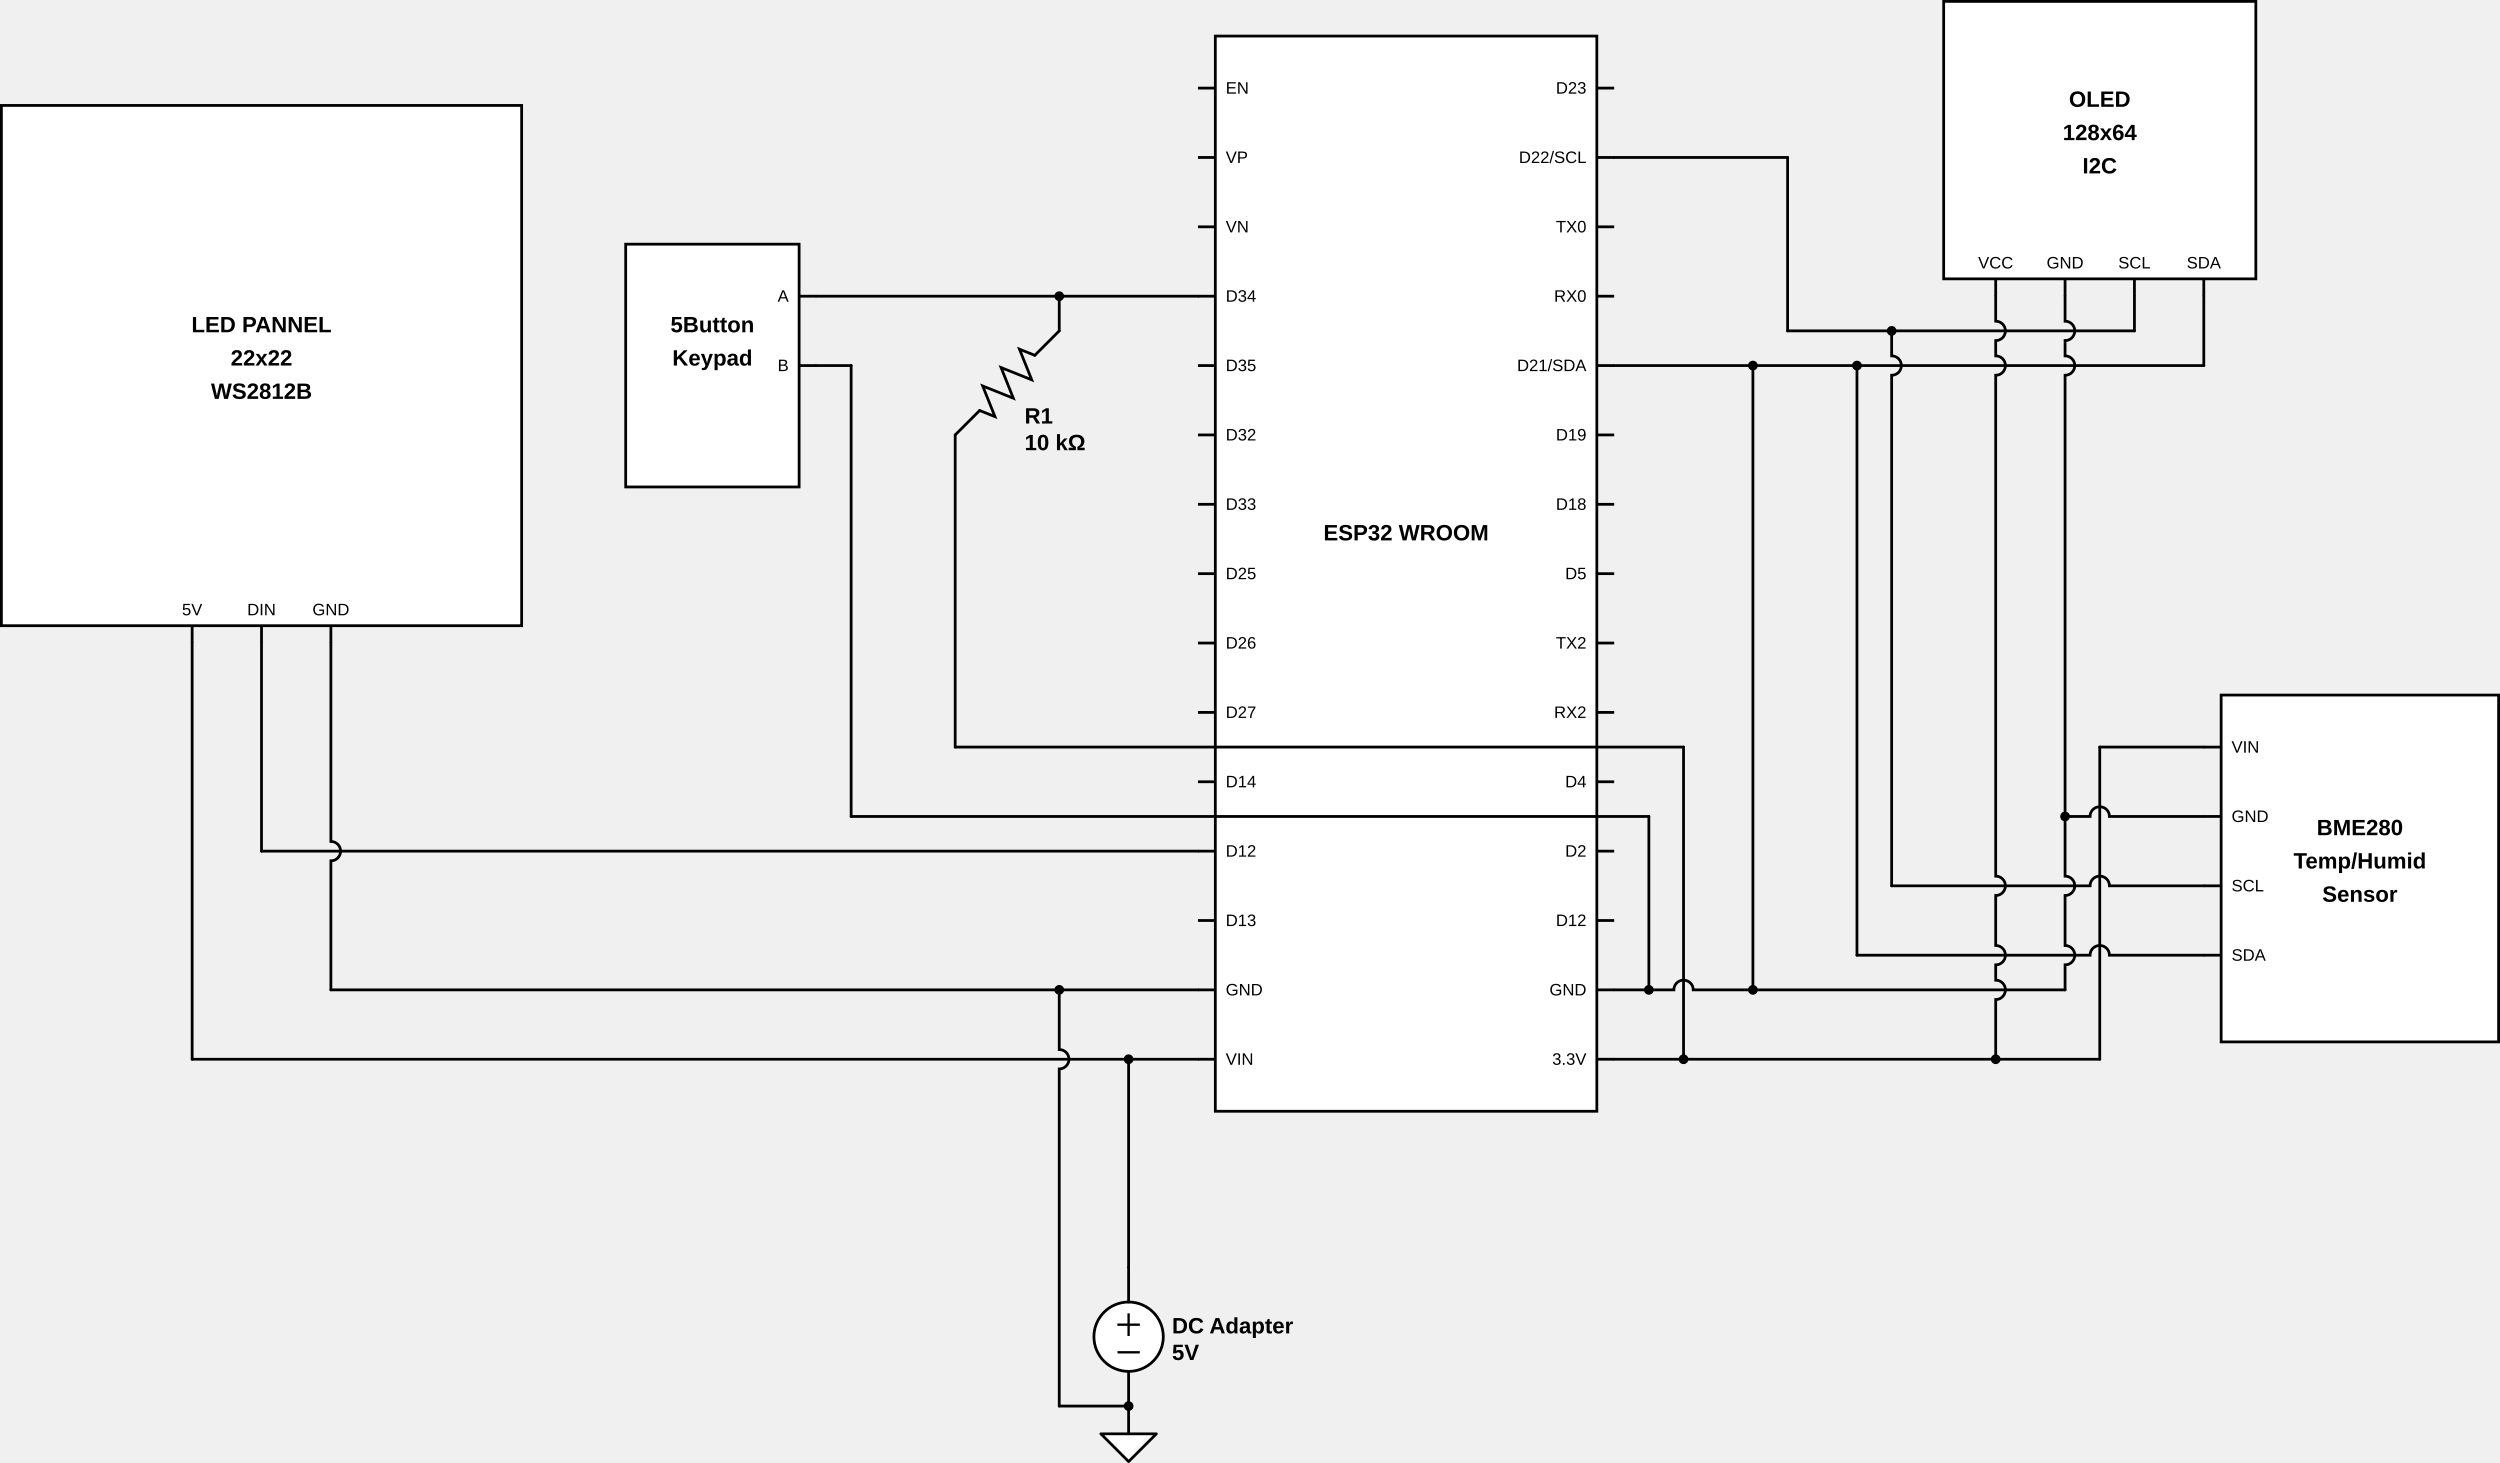
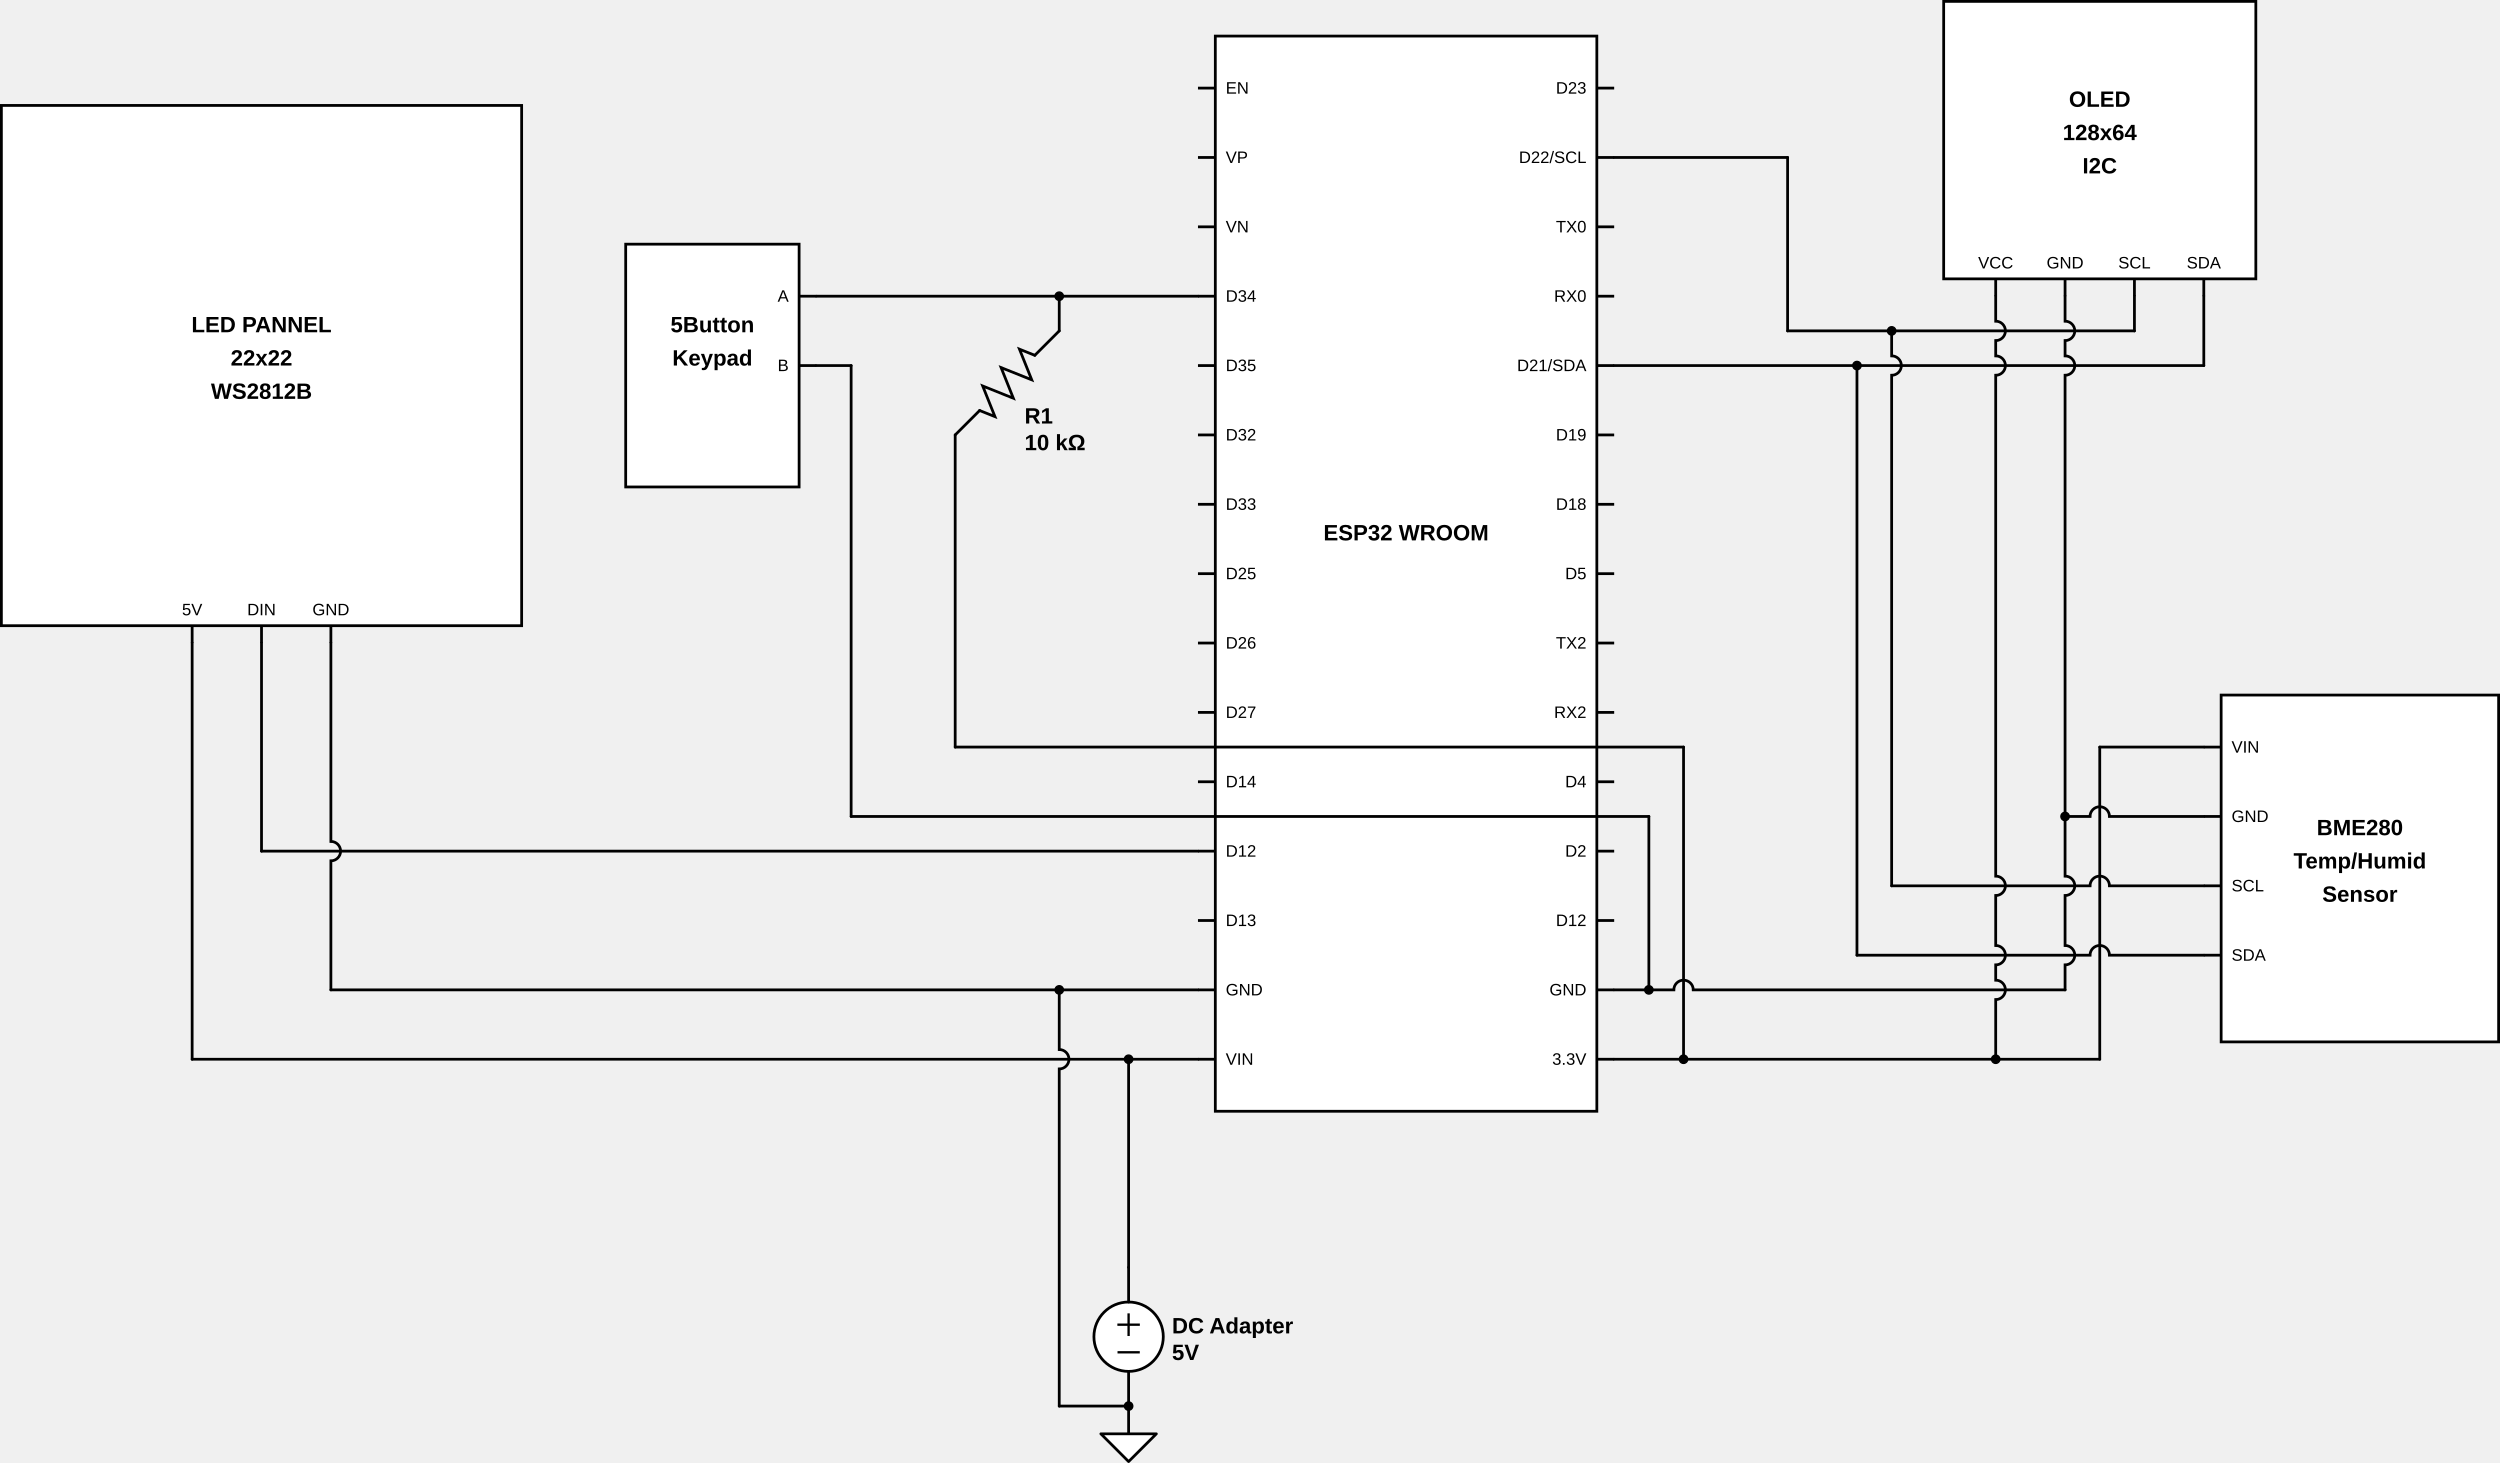
<svg xmlns="http://www.w3.org/2000/svg" width="1000.0" height="585.183">
  <g transform="matrix(0.554939,0,0,0.554939,-866.5372,-575.1942)">
    <rect x="2437.5" y="1062.5" width="275" height="775" r="0" rx="0" ry="0" fill="#ffffff" stroke="#000000" stroke-width="2" />
    <text fill="#000000" x="2575" y="1426" text-anchor="middle" text-decoration="none" style="font-family: Arial; font-size: 16px; font-weight: bold;">ESP32 WROOM</text>
    <text fill="#000000" x="2575" y="1450" text-anchor="middle" text-decoration="none" style="font-family: Arial; font-size: 16px; font-weight: bold;" />
    <text fill="#000000" x="2575" y="1474" text-anchor="middle" text-decoration="none" style="font-family: Arial; font-size: 16px; font-weight: bold;" />
    <path fill="none" stroke="#000000" d="M2425,1100L2437.5,1100" stroke-width="2" />
    <text fill="#000000" x="2445" y="1104" text-anchor="start" text-decoration="none" style="font-family: Arial; font-size: 12px;">EN</text>
    <text fill="#000000" x="2430" y="1097" text-anchor="middle" style="font-family: Arial; font-size: 12px;" />
    <path fill="none" stroke="#000000" d="M2425,1800L2437.5,1800" stroke-width="2" />
    <text fill="#000000" x="2445" y="1804" text-anchor="start" text-decoration="none" style="font-family: Arial; font-size: 12px;">VIN</text>
    <text fill="#000000" x="2430" y="1797" text-anchor="middle" style="font-family: Arial; font-size: 12px;" />
    <path fill="none" stroke="#000000" d="M2425,1750L2437.5,1750" stroke-width="2" />
    <text fill="#000000" x="2445" y="1754" text-anchor="start" text-decoration="none" style="font-family: Arial; font-size: 12px;">GND</text>
    <text fill="#000000" x="2430" y="1747" text-anchor="middle" style="font-family: Arial; font-size: 12px;" />
    <path fill="none" stroke="#000000" d="M2725,1800L2712.5,1800" stroke-width="2" />
    <text fill="#000000" x="2705" y="1804" text-anchor="end" text-decoration="none" style="font-family: Arial; font-size: 12px;">3.3V</text>
    <text fill="#000000" x="2720" y="1797" text-anchor="middle" style="font-family: Arial; font-size: 12px;" />
    <path fill="none" stroke="#000000" d="M2725,1750L2712.5,1750" stroke-width="2" />
    <text fill="#000000" x="2705" y="1754" text-anchor="end" text-decoration="none" style="font-family: Arial; font-size: 12px;">GND</text>
    <text fill="#000000" x="2720" y="1747" text-anchor="middle" style="font-family: Arial; font-size: 12px;" />
    <path fill="none" stroke="#000000" d="M2425,1700L2437.5,1700" stroke-width="2" />
    <text fill="#000000" x="2445" y="1704" text-anchor="start" text-decoration="none" style="font-family: Arial; font-size: 12px;">D13</text>
    <text fill="#000000" x="2430" y="1697" text-anchor="middle" style="font-family: Arial; font-size: 12px;" />
    <path fill="none" stroke="#000000" d="M2425,1650L2437.5,1650" stroke-width="2" />
    <text fill="#000000" x="2445" y="1654" text-anchor="start" text-decoration="none" style="font-family: Arial; font-size: 12px;">D12</text>
    <text fill="#000000" x="2430" y="1647" text-anchor="middle" style="font-family: Arial; font-size: 12px;" />
    <path fill="none" stroke="#000000" d="M2425,1600L2437.5,1600" stroke-width="2" />
    <text fill="#000000" x="2445" y="1604" text-anchor="start" text-decoration="none" style="font-family: Arial; font-size: 12px;">D14</text>
    <text fill="#000000" x="2430" y="1597" text-anchor="middle" style="font-family: Arial; font-size: 12px;" />
    <path fill="none" stroke="#000000" d="M2725,1100L2712.5,1100" stroke-width="2" />
    <text fill="#000000" x="2705" y="1104" text-anchor="end" text-decoration="none" style="font-family: Arial; font-size: 12px;">D23</text>
    <text fill="#000000" x="2720" y="1097" text-anchor="middle" style="font-family: Arial; font-size: 12px;" />
    <path fill="none" stroke="#000000" d="M2425,1550L2437.5,1550" stroke-width="2" />
    <text fill="#000000" x="2445" y="1554" text-anchor="start" text-decoration="none" style="font-family: Arial; font-size: 12px;">D27</text>
    <text fill="#000000" x="2430" y="1547" text-anchor="middle" style="font-family: Arial; font-size: 12px;" />
    <path fill="none" stroke="#000000" d="M2425,1500L2437.5,1500" stroke-width="2" />
    <text fill="#000000" x="2445" y="1504" text-anchor="start" text-decoration="none" style="font-family: Arial; font-size: 12px;">D26</text>
    <text fill="#000000" x="2430" y="1497" text-anchor="middle" style="font-family: Arial; font-size: 12px;" />
    <path fill="none" stroke="#000000" d="M2425,1450L2437.5,1450" stroke-width="2" />
    <text fill="#000000" x="2445" y="1454" text-anchor="start" text-decoration="none" style="font-family: Arial; font-size: 12px;">D25</text>
    <text fill="#000000" x="2430" y="1447" text-anchor="middle" style="font-family: Arial; font-size: 12px;" />
    <path fill="none" stroke="#000000" d="M2425,1400L2437.5,1400" stroke-width="2" />
    <text fill="#000000" x="2445" y="1404" text-anchor="start" text-decoration="none" style="font-family: Arial; font-size: 12px;">D33</text>
    <text fill="#000000" x="2430" y="1397" text-anchor="middle" style="font-family: Arial; font-size: 12px;" />
    <path fill="none" stroke="#000000" d="M2425,1350L2437.5,1350" stroke-width="2" />
    <text fill="#000000" x="2445" y="1354" text-anchor="start" text-decoration="none" style="font-family: Arial; font-size: 12px;">D32</text>
    <text fill="#000000" x="2430" y="1347" text-anchor="middle" style="font-family: Arial; font-size: 12px;" />
    <path fill="none" stroke="#000000" d="M2425,1300L2437.5,1300" stroke-width="2" />
    <text fill="#000000" x="2445" y="1304" text-anchor="start" text-decoration="none" style="font-family: Arial; font-size: 12px;">D35</text>
    <text fill="#000000" x="2430" y="1297" text-anchor="middle" style="font-family: Arial; font-size: 12px;" />
    <path fill="none" stroke="#000000" d="M2425,1250L2437.5,1250" stroke-width="2" />
    <text fill="#000000" x="2445" y="1254" text-anchor="start" text-decoration="none" style="font-family: Arial; font-size: 12px;">D34</text>
    <text fill="#000000" x="2430" y="1247" text-anchor="middle" style="font-family: Arial; font-size: 12px;" />
    <path fill="none" stroke="#000000" d="M2425,1200L2437.5,1200" stroke-width="2" />
    <text fill="#000000" x="2445" y="1204" text-anchor="start" text-decoration="none" style="font-family: Arial; font-size: 12px;">VN</text>
    <text fill="#000000" x="2430" y="1197" text-anchor="middle" style="font-family: Arial; font-size: 12px;" />
    <path fill="none" stroke="#000000" d="M2425,1150L2437.5,1150" stroke-width="2" />
    <text fill="#000000" x="2445" y="1154" text-anchor="start" text-decoration="none" style="font-family: Arial; font-size: 12px;">VP</text>
    <text fill="#000000" x="2430" y="1147" text-anchor="middle" style="font-family: Arial; font-size: 12px;" />
    <path fill="none" stroke="#000000" d="M2725,1700L2712.5,1700" stroke-width="2" />
    <text fill="#000000" x="2705" y="1704" text-anchor="end" text-decoration="none" style="font-family: Arial; font-size: 12px;">D12</text>
    <text fill="#000000" x="2720" y="1697" text-anchor="middle" style="font-family: Arial; font-size: 12px;" />
    <path fill="none" stroke="#000000" d="M2725,1650L2712.5,1650" stroke-width="2" />
    <text fill="#000000" x="2705" y="1654" text-anchor="end" text-decoration="none" style="font-family: Arial; font-size: 12px;">D2</text>
    <text fill="#000000" x="2720" y="1647" text-anchor="middle" style="font-family: Arial; font-size: 12px;" />
    <path fill="none" stroke="#000000" d="M2725,1600L2712.5,1600" stroke-width="2" />
    <text fill="#000000" x="2705" y="1604" text-anchor="end" text-decoration="none" style="font-family: Arial; font-size: 12px;">D4</text>
    <text fill="#000000" x="2720" y="1597" text-anchor="middle" style="font-family: Arial; font-size: 12px;" />
    <path fill="none" stroke="#000000" d="M2725,1550L2712.5,1550" stroke-width="2" />
    <text fill="#000000" x="2705" y="1554" text-anchor="end" text-decoration="none" style="font-family: Arial; font-size: 12px;">RX2</text>
    <text fill="#000000" x="2720" y="1547" text-anchor="middle" style="font-family: Arial; font-size: 12px;" />
    <path fill="none" stroke="#000000" d="M2725,1500L2712.5,1500" stroke-width="2" />
    <text fill="#000000" x="2705" y="1504" text-anchor="end" text-decoration="none" style="font-family: Arial; font-size: 12px;">TX2</text>
    <text fill="#000000" x="2720" y="1497" text-anchor="middle" style="font-family: Arial; font-size: 12px;" />
    <path fill="none" stroke="#000000" d="M2725,1450L2712.5,1450" stroke-width="2" />
    <text fill="#000000" x="2705" y="1454" text-anchor="end" text-decoration="none" style="font-family: Arial; font-size: 12px;">D5</text>
    <text fill="#000000" x="2720" y="1447" text-anchor="middle" style="font-family: Arial; font-size: 12px;" />
    <path fill="none" stroke="#000000" d="M2725,1400L2712.5,1400" stroke-width="2" />
    <text fill="#000000" x="2705" y="1404" text-anchor="end" text-decoration="none" style="font-family: Arial; font-size: 12px;">D18</text>
    <text fill="#000000" x="2720" y="1397" text-anchor="middle" style="font-family: Arial; font-size: 12px;" />
    <path fill="none" stroke="#000000" d="M2725,1350L2712.5,1350" stroke-width="2" />
    <text fill="#000000" x="2705" y="1354" text-anchor="end" text-decoration="none" style="font-family: Arial; font-size: 12px;">D19</text>
    <text fill="#000000" x="2720" y="1347" text-anchor="middle" style="font-family: Arial; font-size: 12px;" />
    <path fill="none" stroke="#000000" d="M2725,1300L2712.5,1300" stroke-width="2" />
    <text fill="#000000" x="2705" y="1304" text-anchor="end" text-decoration="none" style="font-family: Arial; font-size: 12px;">D21/SDA</text>
    <text fill="#000000" x="2720" y="1297" text-anchor="middle" style="font-family: Arial; font-size: 12px;" />
    <path fill="none" stroke="#000000" d="M2725,1250L2712.5,1250" stroke-width="2" />
    <text fill="#000000" x="2705" y="1254" text-anchor="end" text-decoration="none" style="font-family: Arial; font-size: 12px;">RX0</text>
    <text fill="#000000" x="2720" y="1247" text-anchor="middle" style="font-family: Arial; font-size: 12px;" />
    <path fill="none" stroke="#000000" d="M2725,1200L2712.5,1200" stroke-width="2" />
    <text fill="#000000" x="2705" y="1204" text-anchor="end" text-decoration="none" style="font-family: Arial; font-size: 12px;">TX0</text>
    <text fill="#000000" x="2720" y="1197" text-anchor="middle" style="font-family: Arial; font-size: 12px;" />
    <path fill="none" stroke="#000000" d="M2725,1150L2712.5,1150" stroke-width="2" />
    <text fill="#000000" x="2705" y="1154" text-anchor="end" text-decoration="none" style="font-family: Arial; font-size: 12px;">D22/SCL</text>
    <text fill="#000000" x="2720" y="1147" text-anchor="middle" style="font-family: Arial; font-size: 12px;" />
    <rect x="2962.5" y="1037.5" width="225" height="200" r="0" rx="0" ry="0" fill="#ffffff" stroke="#000000" stroke-width="2" />
    <text fill="#000000" x="3075" y="1113.5" text-anchor="middle" text-decoration="none" style="font-family: Arial; font-size: 16px; font-weight: bold;">OLED</text>
    <text fill="#000000" x="3075" y="1137.5" text-anchor="middle" text-decoration="none" style="font-family: Arial; font-size: 16px; font-weight: bold;">128x64</text>
    <text fill="#000000" x="3075" y="1161.5" text-anchor="middle" text-decoration="none" style="font-family: Arial; font-size: 16px; font-weight: bold;">I2C</text>
    <path fill="none" stroke="#000000" d="M3000,1250L3000,1237.5" stroke-width="2" />
    <text fill="#000000" x="3000" y="1230" text-anchor="middle" text-decoration="none" style="font-family: Arial; font-size: 12px;">VCC</text>
    <text fill="#000000" x="2992" y="1250" text-anchor="middle" style="font-family: Arial; font-size: 12px;" />
    <path fill="none" stroke="#000000" d="M3050,1250L3050,1237.5" stroke-width="2" />
    <text fill="#000000" x="3050" y="1230" text-anchor="middle" text-decoration="none" style="font-family: Arial; font-size: 12px;">GND</text>
    <text fill="#000000" x="3042" y="1250" text-anchor="middle" style="font-family: Arial; font-size: 12px;" />
    <path fill="none" stroke="#000000" d="M3100,1250L3100,1237.5" stroke-width="2" />
    <text fill="#000000" x="3100" y="1230" text-anchor="middle" text-decoration="none" style="font-family: Arial; font-size: 12px;">SCL</text>
    <text fill="#000000" x="3092" y="1250" text-anchor="middle" style="font-family: Arial; font-size: 12px;" />
    <path fill="none" stroke="#000000" d="M3150,1250L3150,1237.5" stroke-width="2" />
    <text fill="#000000" x="3150" y="1230" text-anchor="middle" text-decoration="none" style="font-family: Arial; font-size: 12px;">SDA</text>
    <text fill="#000000" x="3142" y="1250" text-anchor="middle" style="font-family: Arial; font-size: 12px;" />
    <rect x="1562.5" y="1112.5" width="375" height="375" r="0" rx="0" ry="0" fill="#ffffff" stroke="#000000" stroke-width="2" />
    <text fill="#000000" x="1750" y="1276" text-anchor="middle" text-decoration="none" style="font-family: Arial; font-size: 16px; font-weight: bold;">LED PANNEL</text>
    <text fill="#000000" x="1750" y="1300" text-anchor="middle" text-decoration="none" style="font-family: Arial; font-size: 16px; font-weight: bold;">22x22</text>
    <text fill="#000000" x="1750" y="1324" text-anchor="middle" text-decoration="none" style="font-family: Arial; font-size: 16px; font-weight: bold;">WS2812B</text>
    <path fill="none" stroke="#000000" d="M1750,1500L1750,1487.5" stroke-width="2" />
    <text fill="#000000" x="1750" y="1480" text-anchor="middle" text-decoration="none" style="font-family: Arial; font-size: 12px;">DIN</text>
    <text fill="#000000" x="1742" y="1500" text-anchor="middle" style="font-family: Arial; font-size: 12px;" />
    <path fill="none" stroke="#000000" d="M1700,1500L1700,1487.5" stroke-width="2" />
    <text fill="#000000" x="1700" y="1480" text-anchor="middle" text-decoration="none" style="font-family: Arial; font-size: 12px;">5V</text>
    <text fill="#000000" x="1692" y="1500" text-anchor="middle" style="font-family: Arial; font-size: 12px;" />
    <path fill="none" stroke="#000000" d="M1800,1500L1800,1487.5" stroke-width="2" />
    <text fill="#000000" x="1800" y="1480" text-anchor="middle" text-decoration="none" style="font-family: Arial; font-size: 12px;">GND</text>
    <text fill="#000000" x="1792" y="1500" text-anchor="middle" style="font-family: Arial; font-size: 12px;" />
    <rect x="3162.5" y="1537.5" width="200" height="250" r="0" rx="0" ry="0" fill="#ffffff" stroke="#000000" stroke-width="2" />
    <text fill="#000000" x="3262.5" y="1638.5" text-anchor="middle" text-decoration="none" style="font-family: Arial; font-size: 16px; font-weight: bold;">BME280</text>
    <text fill="#000000" x="3262.5" y="1662.5" text-anchor="middle" text-decoration="none" style="font-family: Arial; font-size: 16px; font-weight: bold;">Temp/Humid</text>
    <text fill="#000000" x="3262.5" y="1686.5" text-anchor="middle" text-decoration="none" style="font-family: Arial; font-size: 16px; font-weight: bold;">Sensor</text>
    <path fill="none" stroke="#000000" d="M3150,1575L3162.5,1575" stroke-width="2" />
    <text fill="#000000" x="3170" y="1579" text-anchor="start" text-decoration="none" style="font-family: Arial; font-size: 12px;">VIN</text>
    <text fill="#000000" x="3155" y="1572" text-anchor="middle" style="font-family: Arial; font-size: 12px;" />
    <path fill="none" stroke="#000000" d="M3150,1625L3162.5,1625" stroke-width="2" />
    <text fill="#000000" x="3170" y="1629" text-anchor="start" text-decoration="none" style="font-family: Arial; font-size: 12px;">GND</text>
    <text fill="#000000" x="3155" y="1622" text-anchor="middle" style="font-family: Arial; font-size: 12px;" />
    <path fill="none" stroke="#000000" d="M3150,1675L3162.5,1675" stroke-width="2" />
    <text fill="#000000" x="3170" y="1679" text-anchor="start" text-decoration="none" style="font-family: Arial; font-size: 12px;">SCL</text>
    <text fill="#000000" x="3155" y="1672" text-anchor="middle" style="font-family: Arial; font-size: 12px;" />
    <path fill="none" stroke="#000000" d="M3150,1725L3162.5,1725" stroke-width="2" />
    <text fill="#000000" x="3170" y="1729" text-anchor="start" text-decoration="none" style="font-family: Arial; font-size: 12px;">SDA</text>
    <text fill="#000000" x="3155" y="1722" text-anchor="middle" style="font-family: Arial; font-size: 12px;" />
    <rect x="2012.5" y="1212.5" width="125" height="175" r="0" rx="0" ry="0" fill="#ffffff" stroke="#000000" stroke-width="2" />
    <text fill="#000000" x="2075" y="1276" text-anchor="middle" text-decoration="none" style="font-family: Arial; font-size: 16px; font-weight: bold;">5Button</text>
    <text fill="#000000" x="2075" y="1300" text-anchor="middle" text-decoration="none" style="font-family: Arial; font-size: 16px; font-weight: bold;">Keypad</text>
    <text fill="#000000" x="2075" y="1324" text-anchor="middle" text-decoration="none" style="font-family: Arial; font-size: 16px; font-weight: bold;" />
    <path fill="none" stroke="#000000" d="M2150,1250L2137.5,1250" stroke-width="2" />
    <text fill="#000000" x="2130" y="1254" text-anchor="end" text-decoration="none" style="font-family: Arial; font-size: 12px;">A</text>
    <text fill="#000000" x="2145" y="1247" text-anchor="middle" style="font-family: Arial; font-size: 12px;" />
    <path fill="none" stroke="#000000" d="M2150,1300L2137.5,1300" stroke-width="2" />
    <text fill="#000000" x="2130" y="1304" text-anchor="end" text-decoration="none" style="font-family: Arial; font-size: 12px;">B</text>
    <text fill="#000000" x="2145" y="1297" text-anchor="middle" style="font-family: Arial; font-size: 12px;" />
    <path style="stroke-linecap: round; stroke-miterlimit: 6;" fill="none" stroke="#000000" d="M25,20L25,0" stroke-width="2" stroke-linecap="round" stroke-miterlimit="6" transform="translate(2350,2050)" />
    <path style="stroke-linecap: round; stroke-linejoin: round; stroke-miterlimit: 6;" fill="#ffffff" stroke="#000000" d="M5,20L25,40L45,20Z" stroke-width="2" stroke-linecap="round" stroke-linejoin="round" stroke-miterlimit="6" transform="translate(2350,2050)" />
    <path style="stroke-linecap: round;" fill="none" stroke="#000000" d="M 1800 1500 L 1800 1643 A 7 7 0 1 1 1800 1657 L 1800 1750" stroke-width="2" stroke-linecap="round" class="cl_wire" />
    <path style="stroke-linecap: round;" fill="none" stroke="#000000" d="M 1800 1750 L 2425 1750" stroke-width="2" stroke-linecap="round" class="cl_wire" />
    <path style="stroke-linecap: round;" fill="none" stroke="#000000" d="M 2325 1750 L 2325 1793 A 7 7 0 1 1 2325 1807 L 2325 2050" stroke-width="2" stroke-linecap="round" class="cl_wire" />
    <path style="stroke-linecap: round;" fill="none" stroke="#000000" d="M 2325 2050 L 2375 2050" stroke-width="2" stroke-linecap="round" class="cl_wire" />
    <path style="stroke-linecap: round; stroke-miterlimit: 6;" fill="#ffffff" stroke="#000000" d="M50,50C50,36.194,38.806,25,25,25C11.194,25,0,36.194,0,50C0,63.806,11.194,75,25,75C38.806,75,50,63.806,50,50" stroke-width="2" stroke-linecap="round" stroke-miterlimit="6" transform="translate(2350,1950)" />
    <path style="stroke-linecap: round; stroke-miterlimit: 6;" fill="none" stroke="#000000" d="M25,0L25,25" stroke-width="2" stroke-linecap="round" stroke-miterlimit="6" transform="translate(2350,1950)" />
    <path style="stroke-linecap: round; stroke-miterlimit: 6;" fill="none" stroke="#000000" d="M25,100L25,75" stroke-width="2" stroke-linecap="round" stroke-miterlimit="6" transform="translate(2350,1950)" />
    <path style="font-size: 15px; font-weight: normal;" fill="#000000" stroke="none" d="M25.842,33.168L24.158,33.168L24.158,40.488L16.899,40.488L16.899,42.173L24.158,42.173L24.158,49.493L25.842,49.493L25.842,42.173L33.101,42.173L33.101,40.488L25.842,40.488L25.842,33.168" font-size="15px" font-weight="normal" transform="translate(2350,1950)" />
    <path style="font-size: 15px; font-weight: normal;" fill="#000000" stroke="none" d="M17.006,60.394L17.006,62.078L33.055,62.078L33.055,60.394L17.006,60.394" font-size="15px" font-weight="normal" transform="translate(2350,1950)" />
    <text style="font-family: Arial; font-size: 16px; font-weight: bold; text-anchor: start;" x="0" y="0" text-anchor="start" stroke="none" fill="#000000" transform="translate(2406.25,2000)">
      <tspan dy="-2.4">DC Adapter</tspan>
      <tspan dy="19.2" x="0">5V</tspan>
    </text>
    <path style="stroke-linecap: round;" fill="none" stroke="#000000" d="M 2375 1800 L 2375 1950" stroke-width="2" stroke-linecap="round" class="cl_wire" />
    <path style="stroke-linecap: round;" fill="none" stroke="#000000" d="M 1700 1500 L 1700 1800" stroke-width="2" stroke-linecap="round" class="cl_wire" />
    <path style="stroke-linecap: round;" fill="none" stroke="#000000" d="M 1700 1800 L 2425 1800" stroke-width="2" stroke-linecap="round" class="cl_wire" />
    <path style="stroke-linecap: round;" fill="none" stroke="#000000" d="M 3000 1250 L 3000 1268 A 7 7 0 1 1 3000 1282 L 3000 1293 A 7 7 0 1 1 3000 1307 L 3000 1668 A 7 7 0 1 1 3000 1682 L 3000 1718 A 7 7 0 1 1 3000 1732 L 3000 1743 A 7 7 0 1 1 3000 1757 L 3000 1800" stroke-width="2" stroke-linecap="round" class="cl_wire" />
    <path style="stroke-linecap: round;" fill="none" stroke="#000000" d="M 3050 1250 L 3050 1268 A 7 7 0 1 1 3050 1282 L 3050 1293 A 7 7 0 1 1 3050 1307 L 3050 1668 A 7 7 0 1 1 3050 1682 L 3050 1718 A 7 7 0 1 1 3050 1732 L 3050 1750" stroke-width="2" stroke-linecap="round" class="cl_wire" />
    <path style="stroke-linecap: round;" fill="none" stroke="#000000" d="M 2725 1750 L 2768 1750 A 7 7 0 1 1 2782 1750 L 3050 1750" stroke-width="2" stroke-linecap="round" class="cl_wire" />
    <path style="stroke-linecap: round;" fill="none" stroke="#000000" d="M 3075 1575 L 3150 1575" stroke-width="2" stroke-linecap="round" class="cl_wire" />
    <path style="stroke-linecap: round;" fill="none" stroke="#000000" d="M 3000 1800 L 3075 1800" stroke-width="2" stroke-linecap="round" class="cl_wire" />
    <path style="stroke-linecap: round;" fill="none" stroke="#000000" d="M 3050 1625 L 3068 1625 A 7 7 0 1 1 3082 1625 L 3150 1625" stroke-width="2" stroke-linecap="round" class="cl_wire" />
    <path style="stroke-linecap: round;" fill="none" stroke="#000000" d="M 3100 1250 L 3100 1275" stroke-width="2" stroke-linecap="round" class="cl_wire" />
    <path style="stroke-linecap: round;" fill="none" stroke="#000000" d="M 2850 1275 L 3100 1275" stroke-width="2" stroke-linecap="round" class="cl_wire" />
    <path style="stroke-linecap: round;" fill="none" stroke="#000000" d="M 2850 1150 L 2850 1275" stroke-width="2" stroke-linecap="round" class="cl_wire" />
    <path style="stroke-linecap: round;" fill="none" stroke="#000000" d="M 2725 1150 L 2850 1150" stroke-width="2" stroke-linecap="round" class="cl_wire" />
    <path style="stroke-linecap: round;" fill="none" stroke="#000000" d="M 2925 1675 L 3068 1675 A 7 7 0 1 1 3082 1675 L 3150 1675" stroke-width="2" stroke-linecap="round" class="cl_wire" />
    <path style="stroke-linecap: round;" fill="none" stroke="#000000" d="M 2925 1275 L 2925 1293 A 7 7 0 1 1 2925 1307 L 2925 1675" stroke-width="2" stroke-linecap="round" class="cl_wire" />
    <path style="stroke-linecap: round;" fill="none" stroke="#000000" d="M 3150 1250 L 3150 1300" stroke-width="2" stroke-linecap="round" class="cl_wire" />
    <path style="stroke-linecap: round;" fill="none" stroke="#000000" d="M 2725 1300 L 3150 1300" stroke-width="2" stroke-linecap="round" class="cl_wire" />
    <path style="stroke-linecap: round;" fill="none" stroke="#000000" d="M 2900 1725 L 3068 1725 A 7 7 0 1 1 3082 1725 L 3150 1725" stroke-width="2" stroke-linecap="round" class="cl_wire" />
    <path style="stroke-linecap: round;" fill="none" stroke="#000000" d="M 2900 1300 L 2900 1725" stroke-width="2" stroke-linecap="round" class="cl_wire" />
    <path style="stroke-linecap: round; stroke-miterlimit: 6;" fill="none" stroke="#000000" d="M17.613,17.613L0,0" stroke-width="2" stroke-linecap="round" stroke-miterlimit="6" transform="matrix(0,1,-1,0,2325,1275)" />
    <path style="stroke-linecap: round; stroke-miterlimit: 6;" fill="none" stroke="#000000" d="M57.387,57.387L75,75" stroke-width="2" stroke-linecap="round" stroke-miterlimit="6" transform="matrix(0,1,-1,0,2325,1275)" />
    <path style="stroke-linecap: round; stroke-miterlimit: 6;" fill="none" stroke="#000000" d="M17.613,17.613L13.193,28.661L35.29,19.822L26.451,41.919L48.549,33.081L39.71,55.178L61.807,46.339L57.387,57.387" stroke-width="2" stroke-linecap="round" stroke-miterlimit="6" transform="matrix(0,1,-1,0,2325,1275)" />
    <text style="font-family: Arial; font-size: 16px; font-weight: bold; text-anchor: start;" x="0" y="0" text-anchor="start" stroke="none" fill="#000000" transform="translate(2300,1344.2)">
      <tspan dy="-2.4">R1</tspan>
      <tspan dy="19.2" x="0">10 kΩ</tspan>
    </text>
    <path style="stroke-linecap: round;" fill="none" stroke="#000000" d="M 3075 1575 L 3075 1800" stroke-width="2" stroke-linecap="round" class="cl_wire" />
    <path style="stroke-linecap: round;" fill="none" stroke="#000000" d="M 2150 1300 L 2175 1300" stroke-width="2" stroke-linecap="round" class="cl_wire" />
    <path style="stroke-linecap: round;" fill="none" stroke="#000000" d="M 2150 1250 L 2425 1250" stroke-width="2" stroke-linecap="round" class="cl_wire" />
    <path style="stroke-linecap: round;" fill="none" stroke="#000000" d="M 2325 1250 L 2325 1275" stroke-width="2" stroke-linecap="round" class="cl_wire" />
    <path style="stroke-linecap: round;" fill="none" stroke="#000000" d="M 1750 1500 L 1750 1650" stroke-width="2" stroke-linecap="round" class="cl_wire" />
    <path style="stroke-linecap: round;" fill="none" stroke="#000000" d="M 1750 1650 L 2425 1650" stroke-width="2" stroke-linecap="round" class="cl_wire" />
    <path style="stroke-linecap: round;" fill="none" stroke="#000000" d="M 2725 1800 L 3000 1800" stroke-width="2" stroke-linecap="round" class="cl_wire" />
    <path style="stroke-linecap: round;" fill="none" stroke="#000000" d="M 2250 1350 L 2250 1575" stroke-width="2" stroke-linecap="round" class="cl_wire" />
    <path style="stroke-linecap: round;" fill="none" stroke="#000000" d="M 2250 1575 L 2775 1575" stroke-width="2" stroke-linecap="round" class="cl_wire" />
    <path style="stroke-linecap: round;" fill="none" stroke="#000000" d="M 2775 1575 L 2775 1800" stroke-width="2" stroke-linecap="round" class="cl_wire" />
-     <path style="stroke-linecap: round;" fill="none" stroke="#000000" d="M 2825 1300 L 2825 1750" stroke-width="2" stroke-linecap="round" class="cl_wire" />
    <path style="stroke-linecap: round;" fill="none" stroke="#000000" d="M 2175 1300 L 2175 1625" stroke-width="2" stroke-linecap="round" class="cl_wire" />
    <path style="stroke-linecap: round;" fill="none" stroke="#000000" d="M 2175 1625 L 2750 1625" stroke-width="2" stroke-linecap="round" class="cl_wire" />
    <path style="stroke-linecap: round;" fill="none" stroke="#000000" d="M 2750 1625 L 2750 1750" stroke-width="2" stroke-linecap="round" class="cl_wire" />
    <circle cx="2375" cy="2050" r="3" fill="#000000" stroke="#000000" />
    <circle cx="2325" cy="1750" r="3" fill="#000000" stroke="#000000" />
    <circle cx="2375" cy="1800" r="3" fill="#000000" stroke="#000000" />
    <circle cx="3000" cy="1800" r="3" fill="#000000" stroke="#000000" />
    <circle cx="3050" cy="1625" r="3" fill="#000000" stroke="#000000" />
    <circle cx="2925" cy="1275" r="3" fill="#000000" stroke="#000000" />
    <circle cx="2900" cy="1300" r="3" fill="#000000" stroke="#000000" />
    <circle cx="2325" cy="1250" r="3" fill="#000000" stroke="#000000" />
    <circle cx="2775" cy="1800" r="3" fill="#000000" stroke="#000000" />
-     <circle cx="2825" cy="1300" r="3" fill="#000000" stroke="#000000" />
-     <circle cx="2825" cy="1750" r="3" fill="#000000" stroke="#000000" />
    <circle cx="2750" cy="1750" r="3" fill="#000000" stroke="#000000" />
  </g>
</svg>
